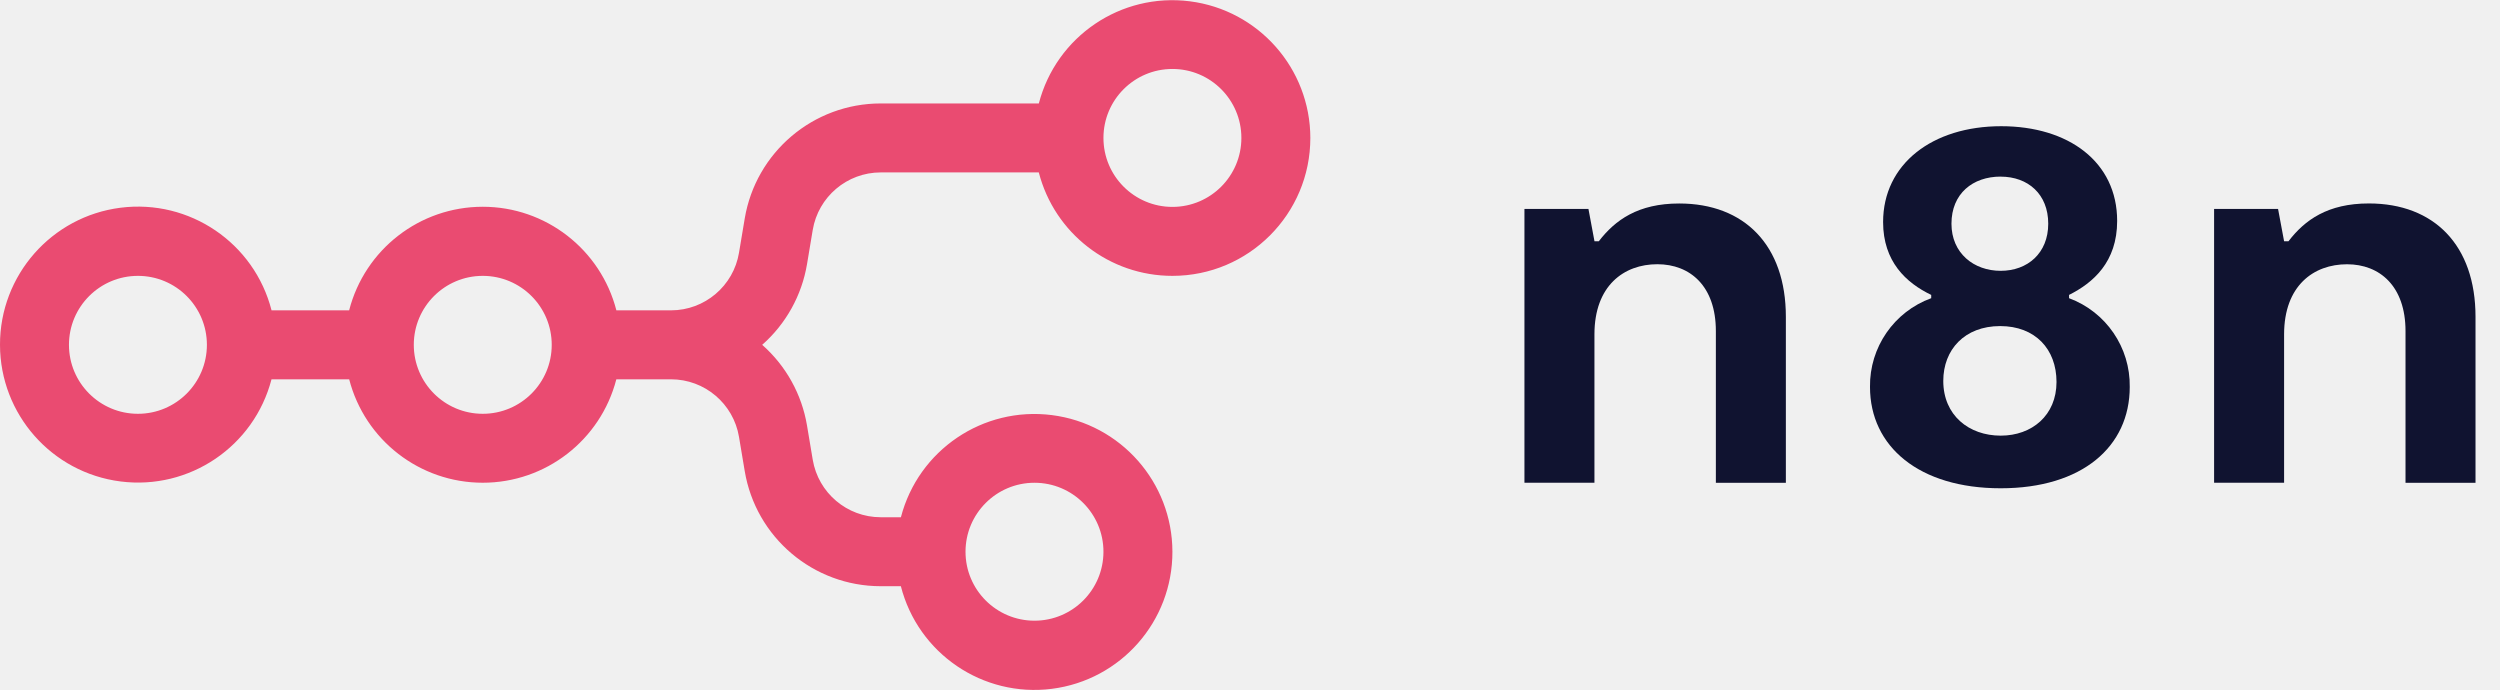
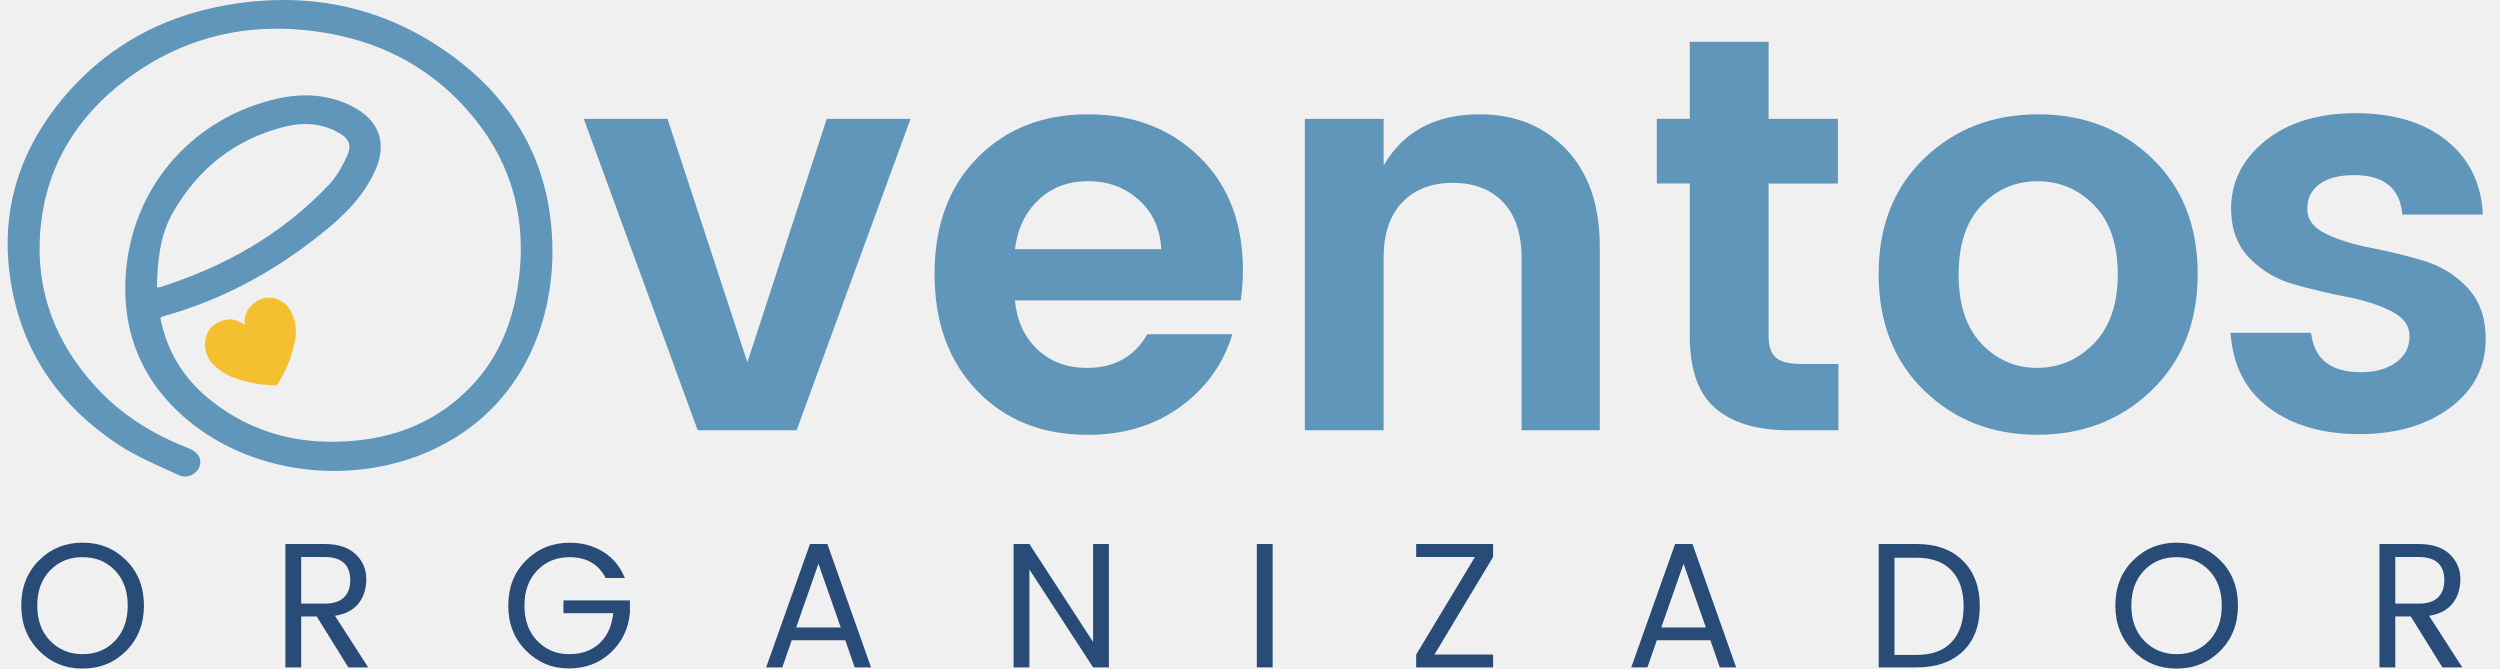
- <svg xmlns="http://www.w3.org/2000/svg" width="58" height="16" fill="none">
-   <path fill="#EA4B71" fill-rule="evenodd" d="M27.2 6.4A3.2 3.2 0 0 1 24.1 4h-3.667a1.6 1.6 0 0 0-1.578 1.337l-.132.79A3.2 3.2 0 0 1 17.683 8a3.2 3.2 0 0 1 1.04 1.874l.132.789A1.6 1.6 0 0 0 20.433 12h.468a3.201 3.201 0 0 1 6.299.8 3.2 3.2 0 0 1-6.3.8h-.467a3.2 3.2 0 0 1-3.156-2.674l-.132-.789A1.6 1.6 0 0 0 15.567 8.8h-1.268a3.201 3.201 0 0 1-6.198 0H6.299A3.201 3.201 0 0 1 0 8a3.2 3.2 0 0 1 6.3-.8h1.8a3.201 3.201 0 0 1 6.2 0h1.267a1.6 1.6 0 0 0 1.578-1.337l.132-.79A3.2 3.2 0 0 1 20.433 2.4h3.668a3.201 3.201 0 0 1 6.299.8 3.2 3.2 0 0 1-3.2 3.2m0-1.6a1.6 1.6 0 1 0 0-3.2 1.6 1.6 0 0 0 0 3.2m-24 4.8a1.6 1.6 0 1 0 0-3.2 1.6 1.6 0 0 0 0 3.2M12.8 8a1.6 1.6 0 1 1-3.2 0 1.6 1.6 0 0 1 3.2 0m12.8 4.8a1.6 1.6 0 1 1-3.2 0 1.6 1.6 0 0 1 3.2 0" clip-rule="evenodd" />
-   <path fill="#101330" fill-rule="evenodd" d="M48.002 6.918v-.076c.558-.28 1.116-.762 1.116-1.716 0-1.372-1.13-2.198-2.69-2.198-1.598 0-2.74.877-2.74 2.224 0 .915.533 1.41 1.116 1.69v.076a2.16 2.16 0 0 0-1.42 2.059c0 1.385 1.141 2.351 3.032 2.351 1.89 0 2.994-.966 2.994-2.351a2.16 2.16 0 0 0-1.408-2.059m-1.587-2.82c.635 0 1.104.406 1.104 1.092s-.482 1.093-1.103 1.093c-.622 0-1.142-.407-1.142-1.093 0-.699.495-1.093 1.142-1.093m0 6.01c-.735 0-1.332-.47-1.332-1.27 0-.725.495-1.272 1.32-1.272.812 0 1.307.534 1.307 1.297 0 .775-.571 1.245-1.294 1.245" clip-rule="evenodd" />
-   <path fill="#101330" d="M51.367 11.2h1.624V7.758c0-1.131.685-1.627 1.46-1.627.76 0 1.357.509 1.357 1.55v3.52h1.624V7.35c0-1.664-.964-2.63-2.474-2.63-.952 0-1.485.381-1.865.877h-.102l-.14-.75h-1.484zm-14.376 0h-1.624V4.848h1.485l.14.75h.1c.381-.496.914-.877 1.866-.877 1.51 0 2.474.966 2.474 2.63v3.85h-1.624V7.68c0-1.041-.596-1.55-1.358-1.55-.774 0-1.459.496-1.459 1.627z" />
+ <svg xmlns="http://www.w3.org/2000/svg" width="172" height="46" viewBox="0 0 172 46" fill="none">
+   <g clip-path="url(#clip0_3091_1762)">
+     <path d="M5.688 46C4.499 46 3.495 45.588 2.684 44.767C1.869 43.947 1.463 42.908 1.463 41.655C1.463 40.403 1.869 39.368 2.684 38.556C3.499 37.743 4.499 37.335 5.688 37.335C6.876 37.335 7.876 37.743 8.688 38.556C9.499 39.368 9.904 40.403 9.904 41.66C9.904 42.916 9.499 43.955 8.688 44.771C7.876 45.588 6.876 45.996 5.688 45.996V46ZM7.912 44.088C8.495 43.474 8.788 42.666 8.788 41.663C8.788 40.661 8.495 39.853 7.912 39.247C7.33 38.636 6.587 38.333 5.68 38.333C4.772 38.333 4.029 38.636 3.443 39.247C2.856 39.853 2.563 40.661 2.563 41.663C2.563 42.666 2.856 43.478 3.451 44.088C4.041 44.699 4.788 45.006 5.688 45.006C6.587 45.006 7.33 44.699 7.912 44.088Z" fill="#284C77" />
+     <path d="M20.723 42.411V45.915H19.635V37.428H22.329C23.265 37.428 23.976 37.662 24.466 38.127C24.956 38.592 25.201 39.162 25.201 39.837C25.201 40.512 25.02 41.073 24.663 41.522C24.305 41.971 23.763 42.254 23.048 42.367L25.333 45.919H23.968L21.791 42.415H20.727L20.723 42.411ZM20.723 38.321V41.53H22.325C22.924 41.53 23.37 41.389 23.659 41.106C23.952 40.823 24.096 40.431 24.096 39.926C24.096 38.855 23.506 38.321 22.325 38.321H20.723Z" fill="#284C77" />
+     <path d="M39.129 45.988C37.985 45.988 37.005 45.58 36.19 44.763C35.374 43.947 34.969 42.912 34.969 41.659C34.969 40.407 35.374 39.372 36.19 38.56C37.005 37.747 38.005 37.339 39.194 37.339C40.057 37.339 40.824 37.545 41.499 37.965C42.173 38.382 42.671 38.98 42.989 39.768H41.671C41.177 38.814 40.35 38.333 39.194 38.333C38.29 38.333 37.547 38.636 36.961 39.247C36.374 39.853 36.081 40.661 36.081 41.663C36.081 42.666 36.374 43.478 36.961 44.088C37.547 44.699 38.278 45.006 39.153 45.006C40.029 45.006 40.728 44.751 41.262 44.246C41.792 43.741 42.101 43.054 42.189 42.189H38.764V41.308H43.338V42.189C43.225 43.284 42.784 44.189 42.009 44.909C41.234 45.628 40.274 45.988 39.129 45.988Z" fill="#284C77" />
+     <path d="M58.803 45.915L58.157 44.052H54.47L53.823 45.915H52.711L55.727 37.428H56.924L59.928 45.915H58.803ZM54.779 43.171H57.843L56.309 38.786L54.775 43.171H54.779Z" fill="#284C77" />
+     <path d="M75.204 37.428H76.292V45.915H75.204L70.823 39.178V45.915H69.734V37.428H70.823L75.204 44.165V37.428Z" fill="#284C77" />
+     <path d="M86.469 45.915V37.428H87.557V45.915H86.469Z" fill="#284C77" />
+     <path d="M102.725 37.428V38.321L98.689 45.034H102.725V45.915H97.432V45.034L101.476 38.321H97.432V37.428H102.725Z" fill="#284C77" />
+     <path d="M118.323 45.915L117.676 44.052H113.989L113.343 45.915H112.23L115.246 37.428H116.443L119.447 45.915H118.323ZM114.299 43.171H117.363L115.829 38.786L114.295 43.171H114.299Z" fill="#284C77" />
+     <path d="M131.876 37.428C133.218 37.428 134.274 37.812 135.049 38.58C135.824 39.348 136.209 40.395 136.209 41.716C136.209 43.038 135.824 44.068 135.049 44.808C134.274 45.547 133.218 45.915 131.876 45.915H129.254V37.428H131.876ZM130.342 45.058H131.876C132.92 45.058 133.72 44.763 134.27 44.177C134.82 43.591 135.097 42.767 135.097 41.716C135.097 40.665 134.82 39.841 134.27 39.255C133.72 38.669 132.92 38.374 131.876 38.374H130.342V45.062V45.058Z" fill="#284C77" />
+     <path d="M149.76 46C148.571 46 147.567 45.588 146.756 44.767C145.941 43.947 145.535 42.908 145.535 41.655C145.535 40.403 145.941 39.368 146.756 38.556C147.571 37.743 148.571 37.335 149.76 37.335C150.949 37.335 151.949 37.743 152.76 38.556C153.571 39.368 153.973 40.403 153.973 41.66C153.973 42.916 153.567 43.955 152.76 44.771C151.949 45.588 150.949 45.996 149.76 45.996V46ZM151.985 44.088C152.567 43.474 152.86 42.666 152.86 41.663C152.86 40.661 152.571 39.853 151.985 39.247C151.402 38.636 150.659 38.333 149.752 38.333C148.844 38.333 148.101 38.636 147.515 39.247C146.929 39.853 146.636 40.661 146.636 41.663C146.636 42.666 146.933 43.478 147.523 44.088C148.113 44.699 148.86 45.006 149.76 45.006C150.659 45.006 151.402 44.699 151.985 44.088Z" fill="#284C77" />
+     <path d="M164.795 42.411V45.915H163.707V37.428H166.402C167.337 37.428 168.048 37.662 168.538 38.127C169.028 38.592 169.273 39.162 169.273 39.837C169.273 40.512 169.092 41.073 168.735 41.522C168.374 41.971 167.835 42.254 167.121 42.367L169.406 45.919H168.04L165.86 42.415H164.795V42.411ZM164.795 38.321V41.53H166.398C166.996 41.53 167.442 41.389 167.731 41.106C168.024 40.823 168.169 40.431 168.169 39.926C168.169 38.855 167.578 38.321 166.398 38.321H164.795Z" fill="#284C77" />
+     <path d="M40.156 8.176H45.923L51.421 24.924L56.879 8.176H62.645L54.806 29.604H48.003L40.164 8.176H40.156Z" fill="#6096B9" />
+     <path d="M74.787 29.911C71.686 29.911 69.16 28.901 67.216 26.876C65.269 24.851 64.297 22.175 64.297 18.849C64.297 15.523 65.277 12.86 67.237 10.864C69.196 8.867 71.734 7.865 74.847 7.865C77.959 7.865 80.517 8.839 82.513 10.787C84.513 12.735 85.513 15.329 85.513 18.579C85.513 19.326 85.461 20.021 85.36 20.668H69.831C69.959 22.062 70.469 23.182 71.369 24.035C72.264 24.887 73.405 25.312 74.79 25.312C76.662 25.312 78.043 24.54 78.943 22.992H84.786C84.172 25.029 82.979 26.694 81.212 27.983C79.445 29.272 77.305 29.919 74.794 29.919L74.787 29.911ZM78.341 13.741C77.381 12.888 76.22 12.464 74.863 12.464C73.505 12.464 72.369 12.888 71.461 13.741C70.55 14.594 70.007 15.725 69.827 17.144H79.895C79.818 15.725 79.3 14.59 78.337 13.741H78.341Z" fill="#6096B9" />
+     <path d="M95.195 8.176V11.385C96.552 9.037 98.757 7.865 101.805 7.865C104.239 7.865 106.223 8.669 107.761 10.281C109.299 11.894 110.066 14.129 110.066 16.99V29.6H104.685V17.762C104.685 16.085 104.263 14.804 103.416 13.915C102.572 13.026 101.416 12.581 99.958 12.581C98.5 12.581 97.335 13.026 96.48 13.915C95.621 14.804 95.191 16.089 95.191 17.762V29.6H89.773V8.176H95.191H95.195Z" fill="#6096B9" />
+     <path d="M123.908 25.041H126.482V29.604H123.06C120.884 29.604 119.205 29.103 118.024 28.096C116.844 27.09 116.257 25.429 116.257 23.105V12.621H113.988V8.172H116.257V2.877H121.679V8.176H126.446V12.626H121.679V23.109C121.679 23.804 121.843 24.301 122.177 24.596C122.51 24.891 123.084 25.041 123.908 25.041Z" fill="#6096B9" />
+     <path d="M132.362 26.855C130.286 24.819 129.25 22.151 129.25 18.849C129.25 15.547 130.302 12.892 132.403 10.88C134.503 8.867 137.109 7.865 140.226 7.865C143.342 7.865 145.944 8.871 148.049 10.88C150.149 12.892 151.201 15.547 151.201 18.849C151.201 22.151 150.145 24.819 148.032 26.855C145.92 28.892 143.298 29.911 140.173 29.911C137.049 29.911 134.447 28.892 132.37 26.855H132.362ZM140.165 25.308C141.675 25.308 142.976 24.746 144.069 23.626C145.157 22.503 145.703 20.919 145.703 18.87C145.703 16.821 145.165 15.24 144.089 14.133C143.013 13.026 141.711 12.468 140.189 12.468C138.667 12.468 137.378 13.022 136.326 14.133C135.274 15.24 134.752 16.829 134.752 18.89C134.752 20.951 135.278 22.539 136.326 23.647C137.378 24.754 138.659 25.312 140.169 25.312L140.165 25.308Z" fill="#6096B9" />
+     <path d="M19.153 20.607C18.796 20.458 18.394 20.438 18.024 20.551C17.599 20.7 17.241 20.995 17.012 21.392C16.856 21.678 16.796 22.01 16.844 22.337C16.659 22.244 16.498 22.139 16.322 22.066C15.952 21.929 15.543 21.945 15.181 22.107C14.816 22.232 14.507 22.483 14.31 22.818C14.137 23.17 14.073 23.566 14.125 23.954C14.177 24.342 14.342 24.709 14.599 25C15.029 25.461 15.563 25.809 16.153 26.011C17.029 26.318 17.948 26.488 18.872 26.512C18.924 26.52 18.98 26.512 19.029 26.488C19.077 26.463 19.117 26.423 19.141 26.371C19.695 25.485 20.085 24.503 20.282 23.477C20.446 22.766 20.342 22.018 19.992 21.379C19.804 21.032 19.506 20.765 19.149 20.616L19.153 20.607Z" fill="#F4C02F" />
+     <path d="M11.029 21.876C11.487 24.18 12.648 26.063 14.463 27.514C17.435 29.891 20.86 30.691 24.587 30.303C27.615 29.988 30.258 28.824 32.394 26.601C34.338 24.584 35.301 22.099 35.675 19.367C36.245 15.196 35.289 11.421 32.631 8.139C30.053 4.955 26.683 3.043 22.704 2.316C17.603 1.386 12.848 2.332 8.652 5.496C5.303 8.022 3.214 11.377 2.797 15.612C2.379 19.872 3.76 23.57 6.656 26.686C8.355 28.512 10.411 29.818 12.712 30.731C12.804 30.768 12.897 30.8 12.989 30.84C13.66 31.119 13.921 31.592 13.712 32.138C13.523 32.631 12.861 32.95 12.31 32.696C10.893 32.033 9.419 31.434 8.122 30.578C4.274 28.032 1.712 24.524 0.833 19.912C-0.099 15.026 1.118 10.661 4.246 6.862C7.415 3.031 11.547 0.893 16.423 0.218C21.796 -0.525 26.74 0.63 31.133 3.86C34.691 6.474 37.06 9.938 37.775 14.363C38.747 20.377 36.755 27.126 30.723 30.46C25.121 33.556 17.619 32.906 12.812 28.82C9.559 26.051 8.23 22.426 8.716 18.215C9.371 12.52 13.479 8.055 19.073 6.79C20.86 6.386 22.627 6.482 24.294 7.351C26.093 8.289 26.651 9.865 25.816 11.728C24.993 13.571 23.571 14.921 22.037 16.142C18.796 18.724 15.218 20.664 11.214 21.763C11.158 21.779 11.114 21.82 11.029 21.872V21.876ZM10.784 19.759C10.881 19.767 10.921 19.783 10.957 19.771C15.427 18.369 19.407 16.13 22.651 12.69C23.169 12.14 23.559 11.429 23.876 10.734C24.226 9.962 24.001 9.518 23.262 9.109C22.105 8.471 20.868 8.402 19.623 8.709C16.202 9.554 13.64 11.575 11.893 14.626C10.989 16.206 10.845 17.976 10.788 19.759H10.784Z" fill="#6096B9" />
+     <path d="M153.497 14.376C153.497 12.516 154.28 10.952 155.846 9.687C157.413 8.422 159.489 7.788 162.083 7.788C164.677 7.788 166.754 8.414 168.32 9.667C169.886 10.92 170.717 12.617 170.822 14.759H165.28C165.127 12.953 164.023 12.048 161.971 12.048C160.943 12.048 160.147 12.254 159.585 12.666C159.019 13.078 158.738 13.648 158.738 14.371C158.738 15.095 159.16 15.665 160.007 16.077C160.854 16.489 161.878 16.812 163.087 17.047C164.292 17.281 165.493 17.568 166.685 17.92C167.878 18.267 168.898 18.89 169.746 19.779C170.593 20.668 171.015 21.852 171.015 23.323C171.015 25.259 170.199 26.835 168.569 28.048C166.938 29.26 164.862 29.866 162.332 29.866C159.802 29.866 157.734 29.264 156.115 28.064C154.497 26.864 153.614 25.138 153.461 22.895H159.003C159.208 24.701 160.348 25.607 162.429 25.607C163.428 25.607 164.236 25.38 164.854 24.928C165.469 24.475 165.778 23.881 165.778 23.145C165.778 22.41 165.356 21.828 164.509 21.404C163.661 20.979 162.633 20.648 161.429 20.418C160.224 20.183 159.023 19.9 157.83 19.565C156.638 19.229 155.617 18.627 154.77 17.762C153.923 16.897 153.501 15.766 153.501 14.371L153.497 14.376Z" fill="#6096B9" />
+   </g>
+   <defs>
+     <clipPath id="clip0_3091_1762">
+       <rect width="170.472" height="46" fill="white" transform="translate(0.539062)" />
+     </clipPath>
+   </defs>
</svg>
